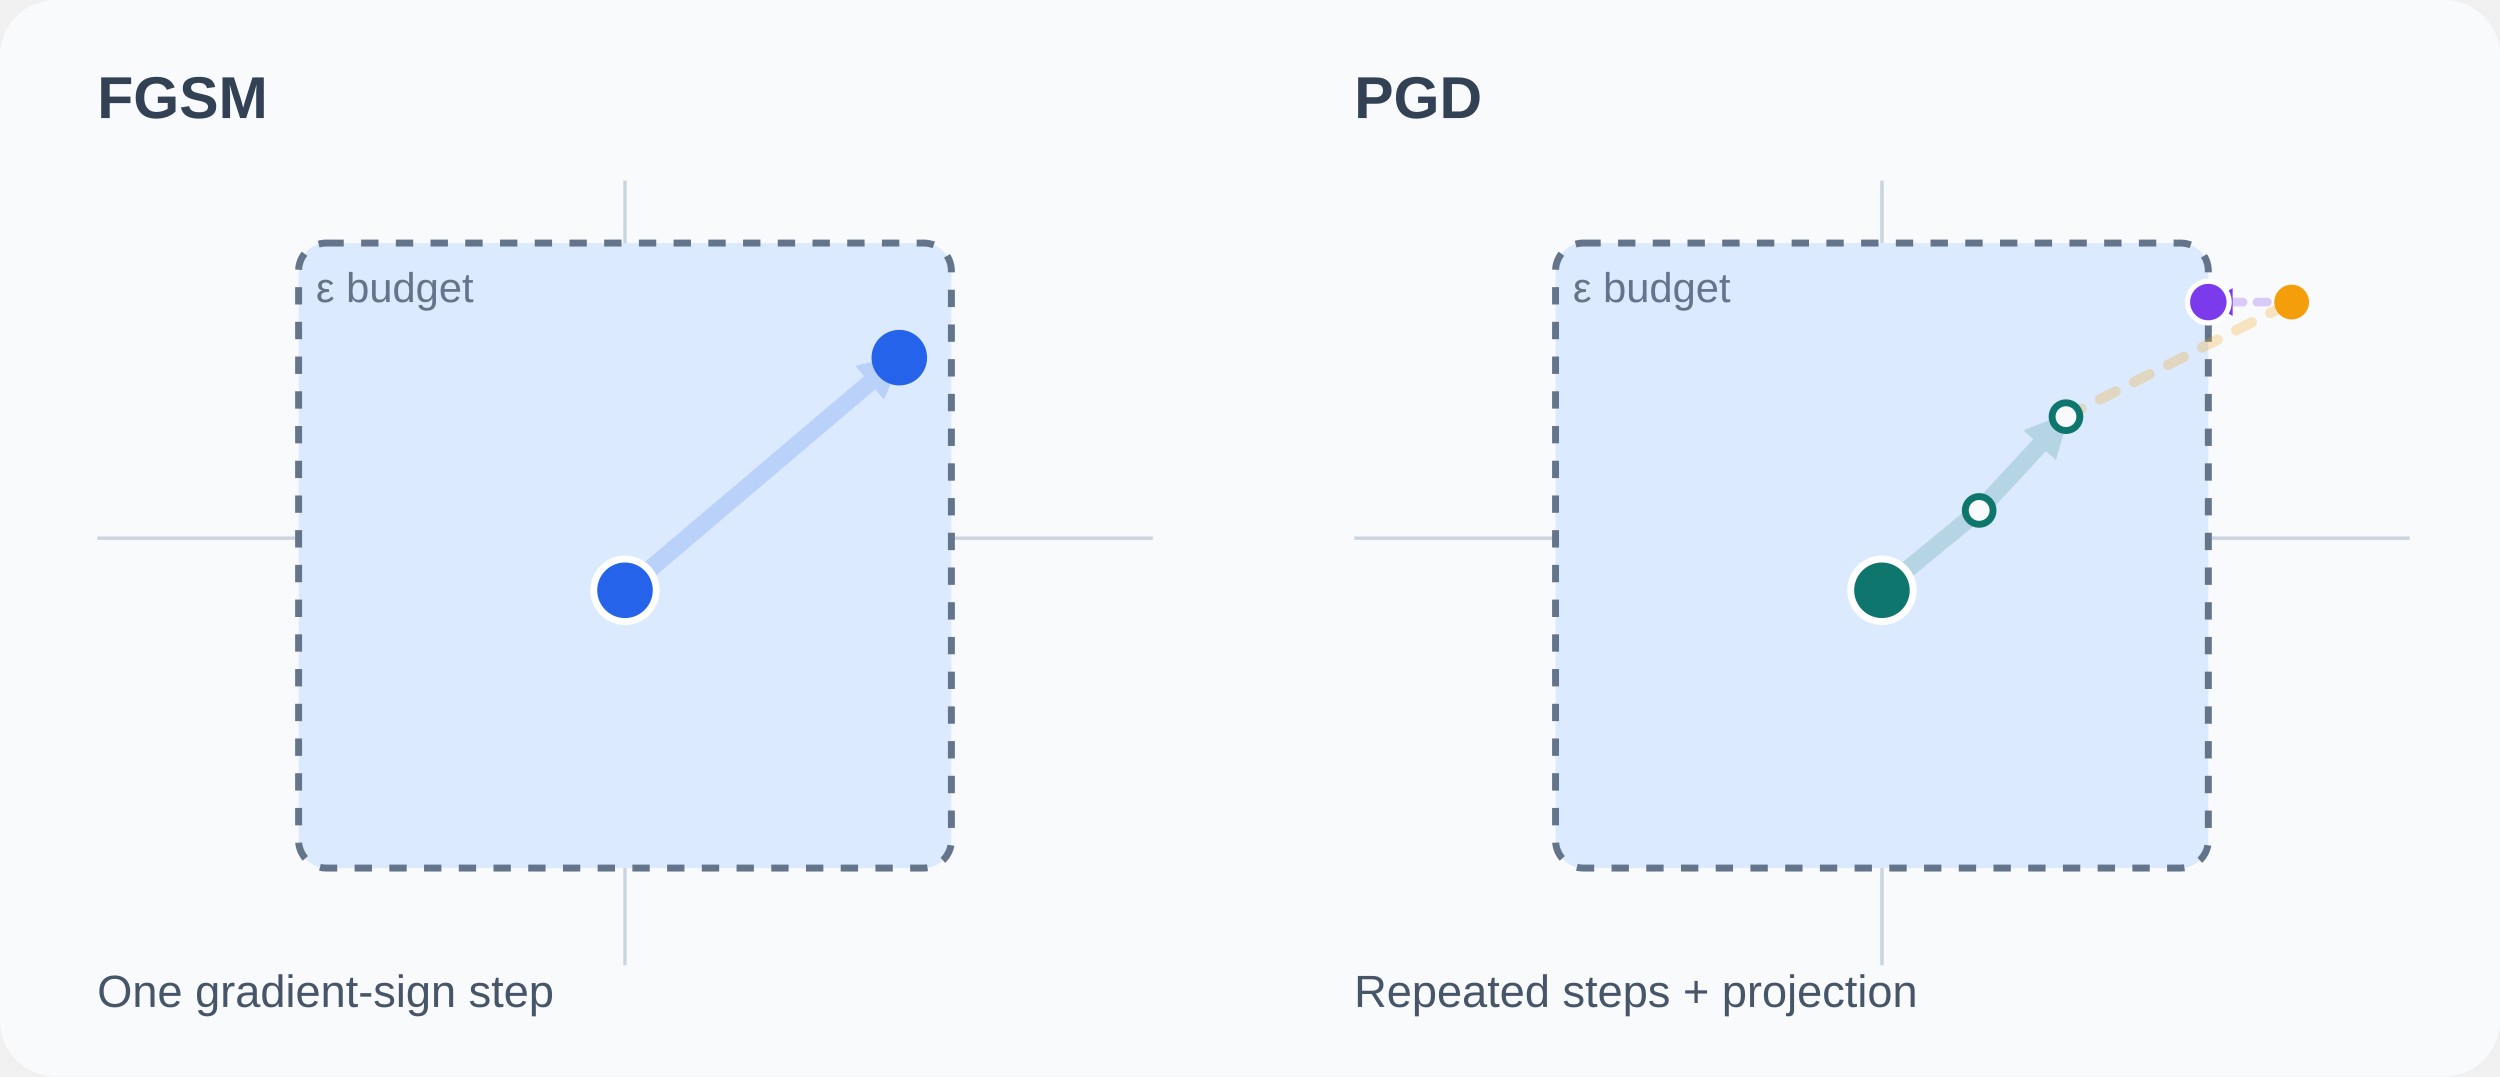
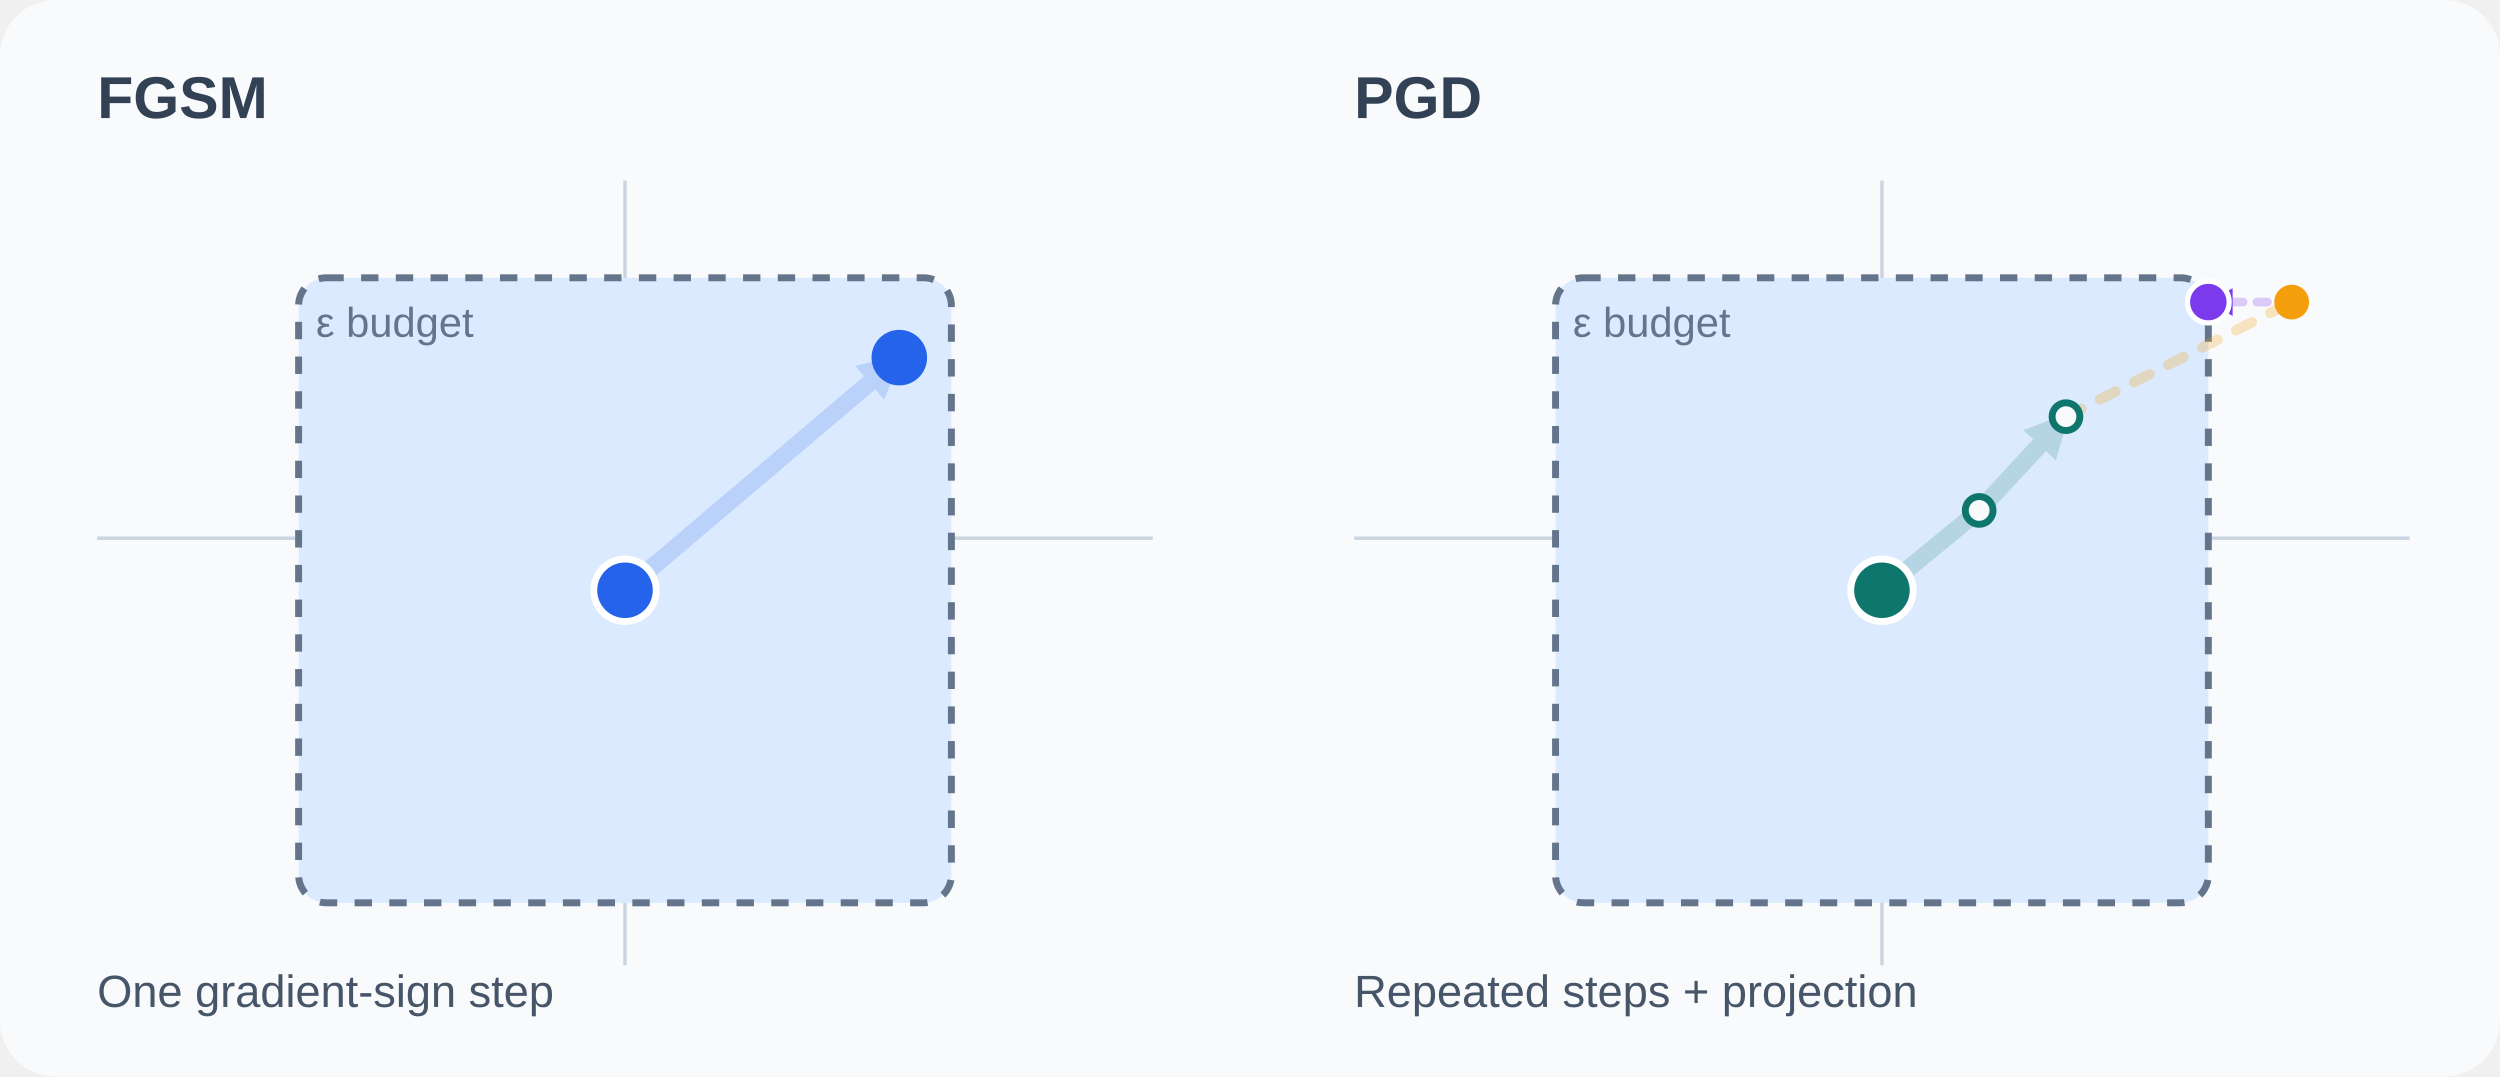
<svg xmlns="http://www.w3.org/2000/svg" viewBox="0 0 720 310" role="img" aria-labelledby="t d">
  <style>@media (prefers-reduced-motion: reduce) { animate, animateMotion { display: none; } .moving-marker { display: none !important; visibility: hidden !important; opacity: 0 !important; transform: none !important; } .endpoint-marker { opacity: 1 !important; } }</style>
  <defs>
    <marker id="step-arrow" viewBox="0 0 10 10" refX="8" refY="5" markerWidth="3.2" markerHeight="3.2" orient="auto-start-reverse">
      <path d="M1 1L9 5L1 9Z" fill="#0f766e" />
    </marker>
    <marker id="fgsm-arrow" viewBox="0 0 10 10" refX="8" refY="5" markerWidth="3.2" markerHeight="3.2" orient="auto">
      <path d="M1 1L9 5L1 9Z" fill="#2563eb" />
    </marker>
  </defs>
  <rect width="720" height="310" rx="16" fill="#f8fafc" />
  <g font-family="Arial,sans-serif" fill="#334155" font-size="17" font-weight="600">
    <text x="28" y="34">FGSM</text>
    <text x="390" y="34">PGD</text>
  </g>
  <g stroke="#cbd5e1" stroke-width="1">
    <path d="M28 155H332M180 52V278M390 155H694M542 52V278" />
  </g>
  <g fill="#dbeafe" stroke="#64748b" stroke-width="2" stroke-dasharray="5 5">
-     <rect x="86" y="70" width="188" height="180" rx="8" />
-     <rect x="448" y="70" width="188" height="180" rx="8" />
+     <rect x="86" y="80" width="188" height="180" rx="8" />
+     <rect x="448" y="80" width="188" height="180" rx="8" />
  </g>
  <g fill="#64748b" font-family="Arial,sans-serif" font-size="12">
-     <text x="91" y="87">ε budget</text>
-     <text x="453" y="87">ε budget</text>
+     <text x="91" y="97">ε budget</text>
+     <text x="453" y="97">ε budget</text>
  </g>
  <g fill="none" stroke-linecap="round" stroke-linejoin="round">
    <path d="M180 170L259 103" stroke="#2563eb" stroke-width="5" opacity=".18" marker-end="url(#fgsm-arrow)" />
    <path d="M542 170L570 147L595 120" stroke="#0f766e" stroke-width="5" opacity=".18" marker-end="url(#step-arrow)" />
    <path d="M595 120L660 87" stroke="#f59e0b" stroke-width="3" stroke-dasharray="5 6" opacity=".25" />
    <path d="M660 87H636" stroke="#7c3aed" stroke-width="2.5" stroke-dasharray="3 4" opacity=".25" />
    <path d="M180 170L259 103" stroke="#2563eb" stroke-width="5" stroke-dasharray="104" stroke-dashoffset="104">
      <animate attributeName="stroke-dashoffset" values="104;0;0" keyTimes="0;0.5;1" dur="5s" fill="freeze" repeatCount="1" />
    </path>
    <path d="M542 170L570 147L595 120" stroke="#0f766e" stroke-width="5" stroke-dasharray="75" stroke-dashoffset="75">
      <animate attributeName="stroke-dashoffset" values="75;0;0" keyTimes="0;0.5;1" dur="5s" fill="freeze" repeatCount="1" />
    </path>
    <path d="M595 120L660 87" stroke="#f59e0b" stroke-width="3" stroke-dasharray="73" stroke-dashoffset="73">
      <animate attributeName="stroke-dashoffset" values="73;73;0;0" keyTimes="0;0.5;0.7;1" dur="5s" fill="freeze" repeatCount="1" />
    </path>
    <path d="M660 87H636" stroke="#7c3aed" stroke-width="2.5" stroke-dasharray="24" stroke-dashoffset="24">
      <animate attributeName="stroke-dashoffset" values="24;24;0" keyTimes="0;0.7;1" dur="5s" fill="freeze" repeatCount="1" />
    </path>
  </g>
  <circle cx="570" cy="147" r="4" fill="#f8fafc" stroke="#0f766e" stroke-width="2" />
  <circle cx="595" cy="120" r="4" fill="#f8fafc" stroke="#0f766e" stroke-width="2" />
  <circle class="phase-candidate" cx="660" cy="87" r="5" fill="#f59e0b">
    <animate attributeName="opacity" values="0;0;1" keyTimes="0;0.7;0.7" dur="5s" calcMode="discrete" fill="freeze" repeatCount="1" />
  </circle>
  <circle class="moving-marker" cx="595" cy="120" r="7" fill="#f59e0b" stroke="white" stroke-width="1.5" opacity="0">
    <animate attributeName="opacity" values="0;0;1;1;0;0" keyTimes="0;0.5;0.51;0.69;0.7;1" dur="5s" calcMode="discrete" fill="freeze" repeatCount="1" />
    <animateMotion path="M0 0L65 -33" keyTimes="0;0.5;0.7;1" keyPoints="0;0;1;1" dur="5s" calcMode="linear" fill="freeze" repeatCount="1" />
  </circle>
  <path class="phase-projection" d="M636 87l7 -4v8z" fill="#7c3aed">
    <animate attributeName="opacity" values="0;0;1" keyTimes="0;0.999;1" dur="5s" calcMode="discrete" fill="freeze" repeatCount="1" />
  </path>
  <circle class="phase-projection" cx="636" cy="87" r="6" fill="#7c3aed" stroke="white" stroke-width="1.5">
    <animate attributeName="opacity" values="0;0;1" keyTimes="0;0.999;1" dur="5s" calcMode="discrete" fill="freeze" repeatCount="1" />
  </circle>
  <circle class="moving-marker" cx="660" cy="87" r="5" fill="#7c3aed" opacity="0">
    <animate attributeName="opacity" values="0;0;1" keyTimes="0;0.69;0.7" dur="5s" calcMode="discrete" fill="freeze" repeatCount="1" />
    <animateMotion path="M0 0H-24" keyTimes="0;0.7;1" keyPoints="0;0;1" dur="5s" calcMode="linear" fill="freeze" repeatCount="1" />
  </circle>
  <g fill="#0f172a">
    <circle cx="180" cy="170" r="7" />
    <circle cx="542" cy="170" r="7" />
  </g>
  <g fill="#2563eb">
    <circle class="endpoint-marker" cx="259" cy="103" r="8" />
  </g>
  <circle class="moving-marker" cx="180" cy="170" r="9" fill="#2563eb" stroke="white" stroke-width="2">
    <animateMotion path="M0 0L79 -67" dur="5s" keyTimes="0;0.5;1" keyPoints="0;1;1" calcMode="linear" fill="freeze" repeatCount="1" />
  </circle>
  <circle class="moving-marker" cx="542" cy="170" r="9" fill="#0f766e" stroke="white" stroke-width="2">
    <animateMotion path="M0 0L28 -23L53 -50" dur="5s" keyTimes="0;0.25;0.5;1" keyPoints="0;0.496;1;1" calcMode="linear" fill="freeze" repeatCount="1" />
  </circle>
  <g fill="#475569" font-family="Arial,sans-serif" font-size="13">
    <text x="28" y="290">One gradient-sign step</text>
    <text x="390" y="290">Repeated steps + projection</text>
  </g>
</svg>
